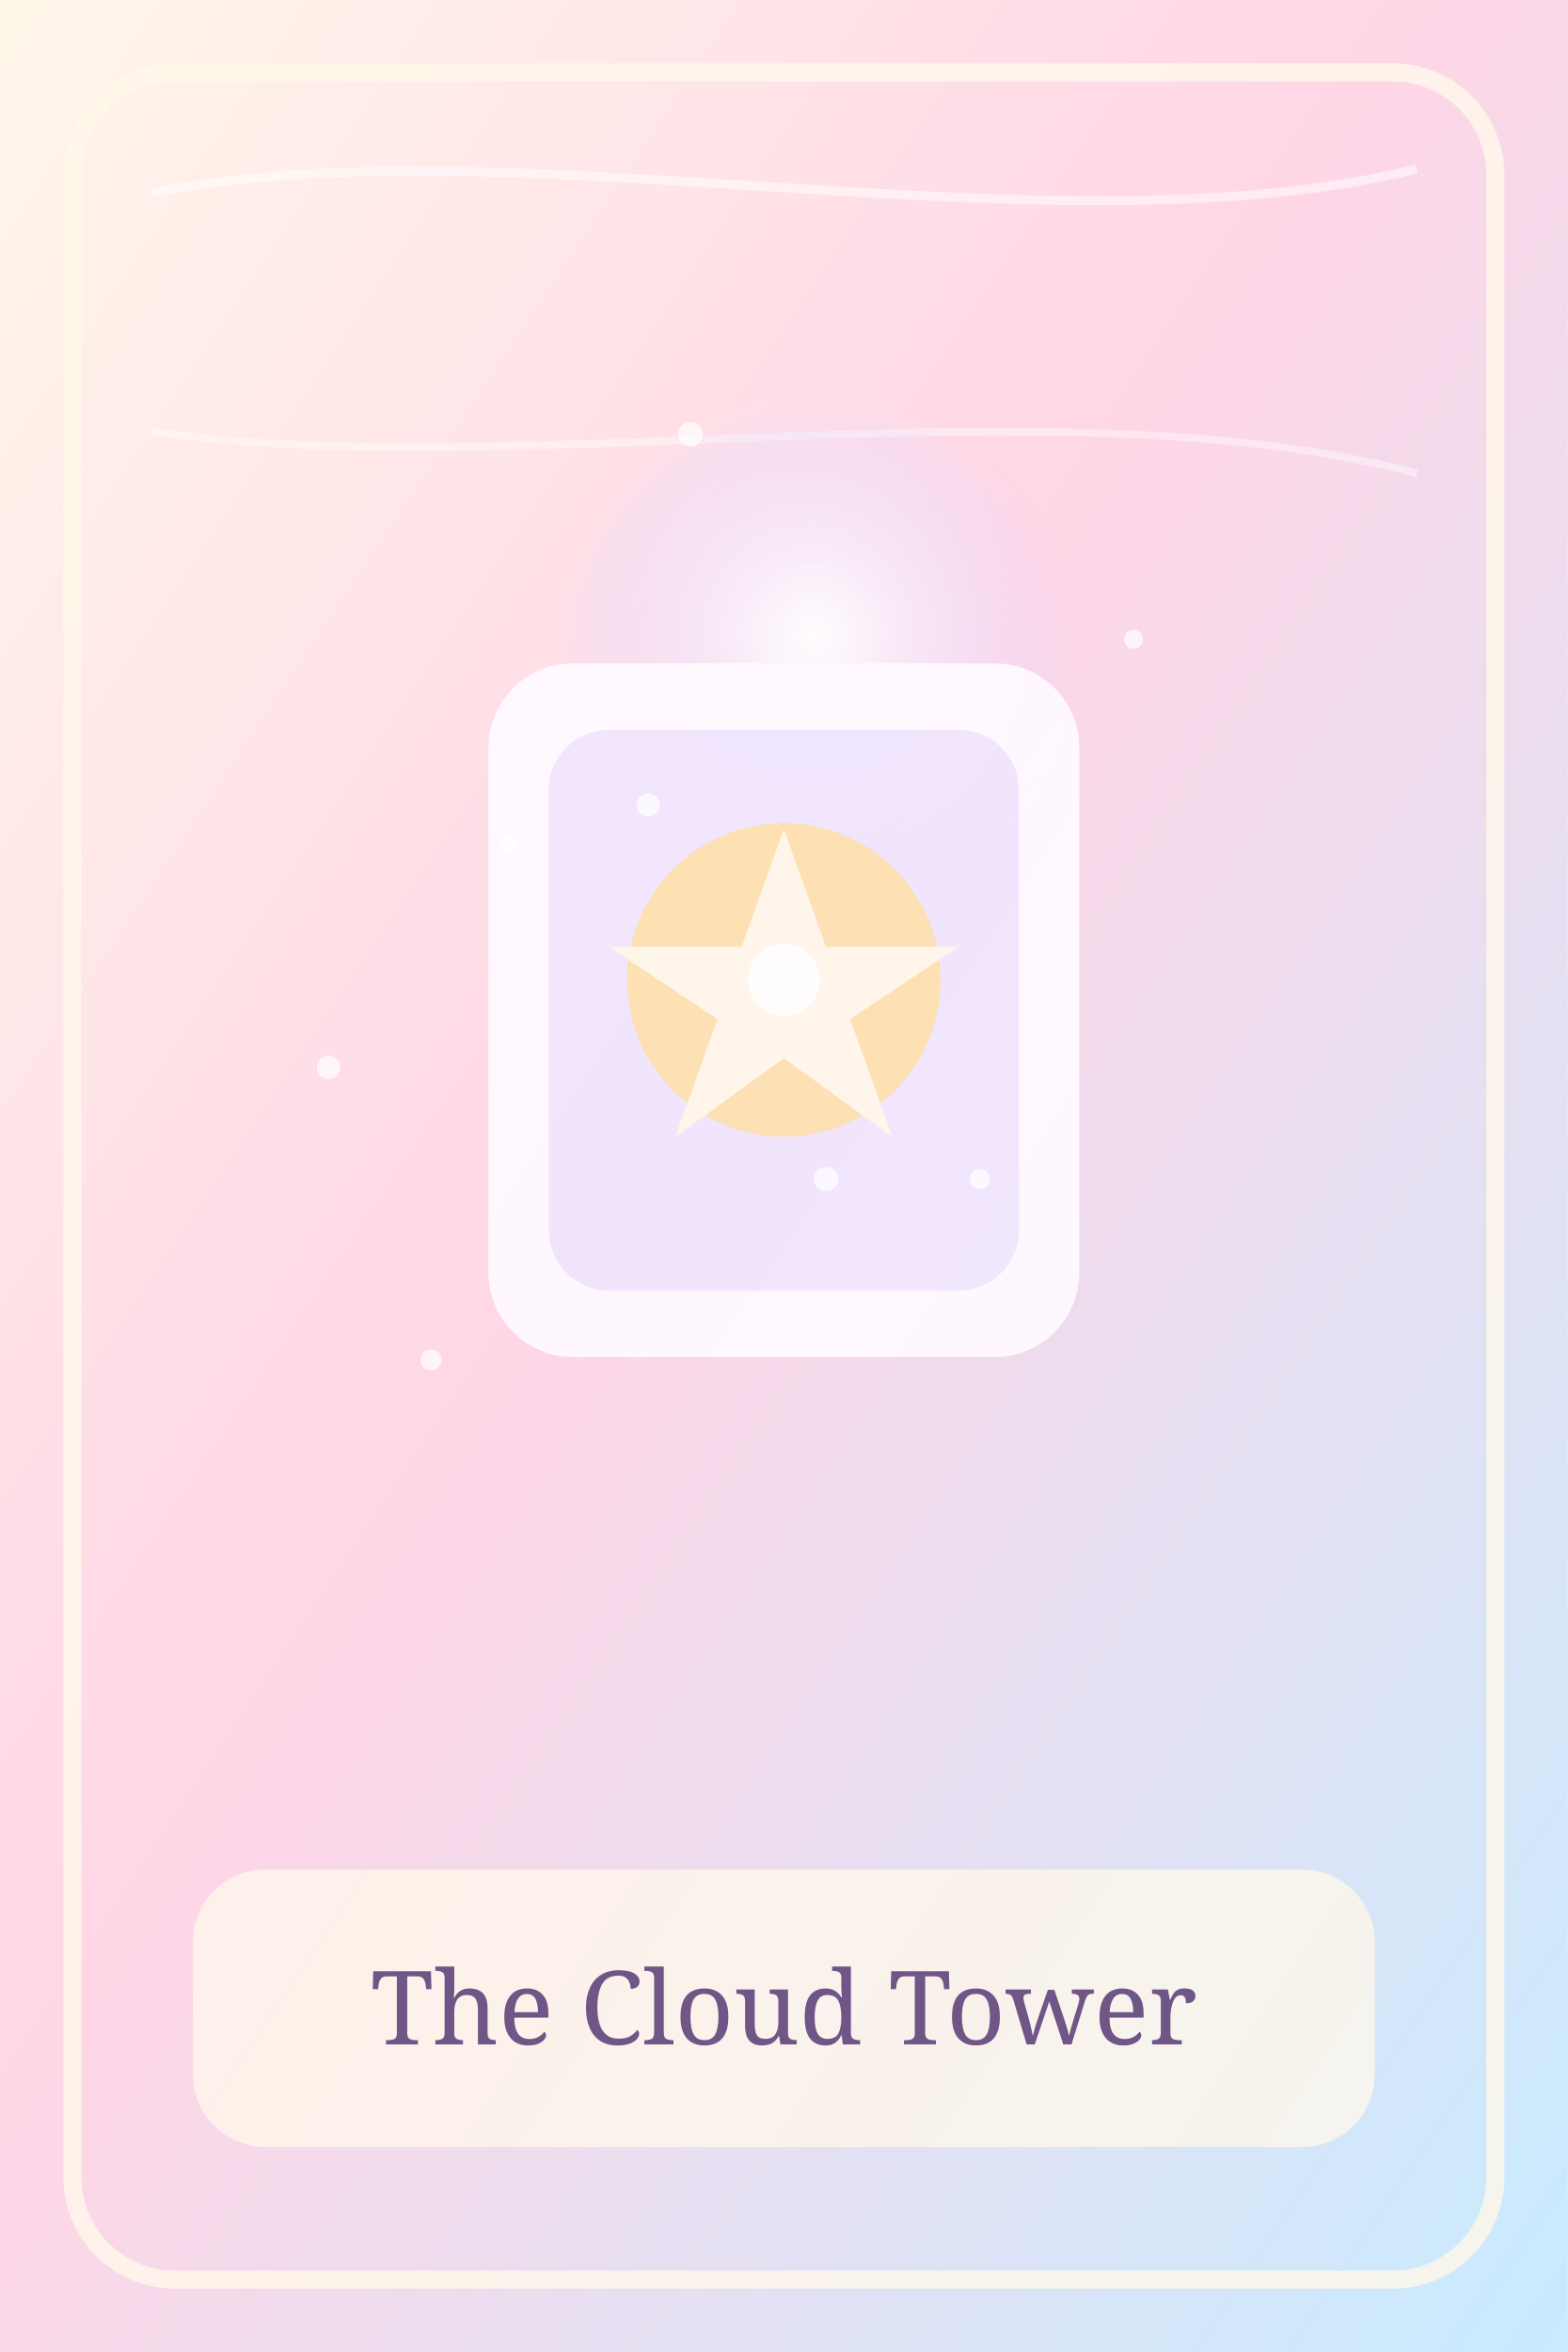
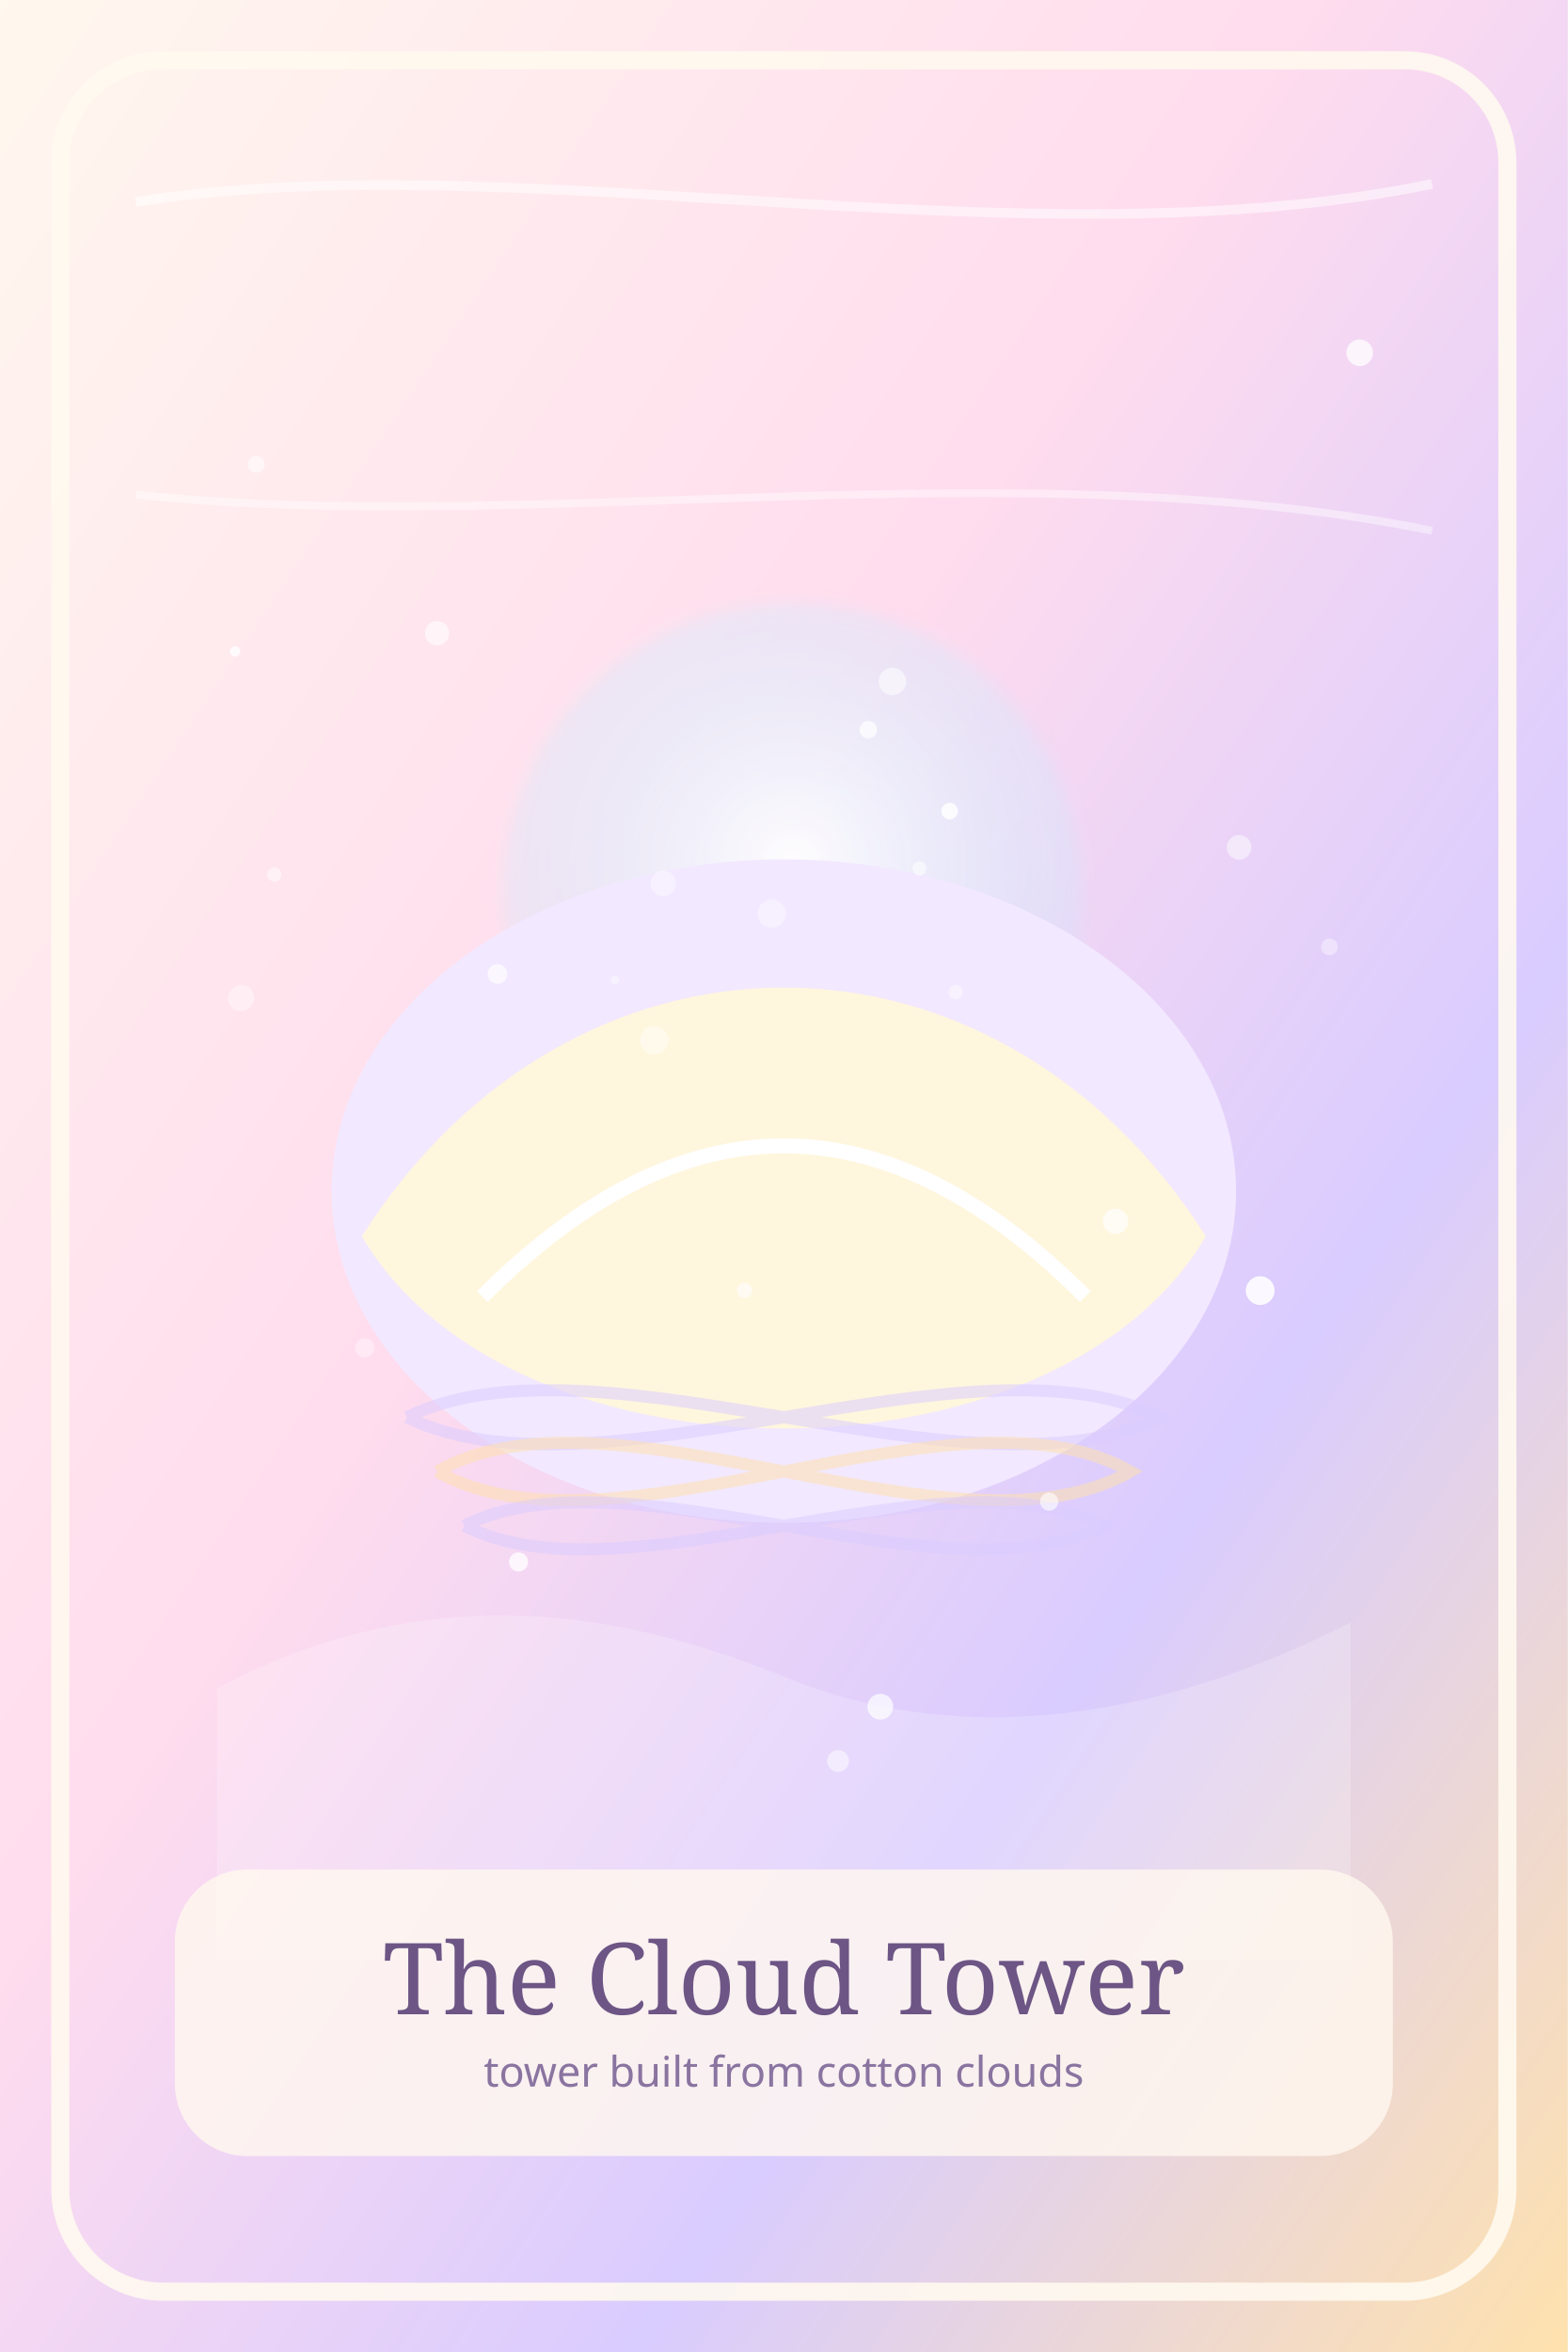
<svg xmlns="http://www.w3.org/2000/svg" viewBox="0 0 520 780" role="img" aria-labelledby="t d">
  <defs>
    <linearGradient id="bg" x1="0" y1="0" x2="1" y2="1">
-       <stop offset="0%" stop-color="#fff7ea" />
-       <stop offset="45%" stop-color="#ffd6e6" />
-       <stop offset="100%" stop-color="#c7ebff" />
+       <stop offset="0%" stop-color="#fff8ee" />
+       <stop offset="42%" stop-color="#ffdcee" />
+       <stop offset="70%" stop-color="#d9ccff" />
+       <stop offset="100%" stop-color="#ffe2ac" />
    </linearGradient>
-     <radialGradient id="orb" cx="50%" cy="45%" r="50%">
-       <stop offset="0%" stop-color="#ffffff" stop-opacity="0.98" />
-       <stop offset="100%" stop-color="#e4d7ff" stop-opacity="0.15" />
+     <radialGradient id="orb" cx="50%" cy="45%" r="60%">
+       <stop offset="0%" stop-color="#ffffff" stop-opacity="0.94" />
+       <stop offset="100%" stop-color="#bfe7ff" stop-opacity="0.16" />
    </radialGradient>
    <filter id="soft" x="-20%" y="-20%" width="140%" height="140%">
-       <feGaussianBlur stdDeviation="3" />
+       <feGaussianBlur stdDeviation="2.5" />
    </filter>
  </defs>
  <rect width="520" height="780" fill="url(#bg)" />
-   <rect x="24" y="24" width="472" height="732" rx="34" fill="none" stroke="#fff8ea" stroke-width="6" opacity=".82" />
-   <path d="M50 64 C170 40,350 86,470 56" stroke="#fff" stroke-opacity=".52" stroke-width="3" fill="none" />
-   <path d="M50 143 C170 161,350 125,470 157" stroke="#fff" stroke-opacity=".4" stroke-width="2.5" fill="none" />
-   <circle cx="270" cy="219" r="82" fill="url(#orb)" filter="url(#soft)" />
-   <g opacity="0.96">
-     <rect x="162" y="220" width="196" height="230" rx="28" fill="#fff9ff" />
-     <rect x="182" y="242" width="156" height="186" rx="20" fill="#e4d7ff" opacity=".55" />
-     <circle cx="260" cy="325" r="52" fill="#ffe0a3" opacity=".85" />
-     <path d="M260 275 L274 314 L318 314 L282 338 L296 377 L260 351 L224 377 L238 338 L202 314 L246 314 Z" fill="#fff7ea" />
-     <circle cx="260" cy="325" r="12" fill="#fff" />
+   <rect x="20" y="20" width="480" height="740" rx="34" fill="none" stroke="#fff9ef" stroke-width="6" opacity=".9" />
+   <path d="M45 67 C170 47,340 89,475 61" stroke="#fff" stroke-opacity=".50" stroke-width="3.2" fill="none" />
+   <path d="M45 164 C175 178,337 148,475 176" stroke="#fff" stroke-opacity=".42" stroke-width="2.6" fill="none" />
+   <circle cx="263" cy="296" r="96" fill="url(#orb)" filter="url(#soft)" />
+   <ellipse cx="260" cy="395" rx="150" ry="110" fill="#f2e8ff" />
+   <path d="M120 410 C190 300,330 300,400 410 C350 495,170 495,120 410 Z" fill="#fff6de" />
+   <path d="M160 430 Q260 330 360 430" stroke="#fff" stroke-width="5" fill="none" />
+   <path d="M72 560 C150 518,220 540,260 556 C305 575,370 578,448 538 L448 650 L72 650 Z" fill="#ffffff" fill-opacity=".20" />
+   <path d="M 135 470 C 198 439, 322 501, 385 470 C 322 439, 198 501, 135 470" stroke="#d9ccff" stroke-opacity=".52" stroke-width="4" fill="none" />
+   <path d="M 145 488 C 203 455, 317 521, 375 488 C 317 455, 203 521, 145 488" stroke="#ffe2ac" stroke-opacity=".52" stroke-width="4" fill="none" />
+   <path d="M 154 506 C 207 479, 313 533, 366 506 C 313 479, 207 533, 154 506" stroke="#d9ccff" stroke-opacity=".52" stroke-width="4" fill="none" />
+   <g>
+     <circle cx="317" cy="329" r="2.35" fill="#fff" opacity="0.44" />
+     <circle cx="451" cy="117" r="4.41" fill="#fff" opacity="0.74" />
+     <circle cx="292" cy="566" r="4.27" fill="#fff" opacity="0.70" />
+     <circle cx="121" cy="447" r="3.17" fill="#fff" opacity="0.36" />
+     <circle cx="217" cy="345" r="4.69" fill="#fff" opacity="0.42" />
+     <circle cx="172" cy="518" r="3.17" fill="#fff" opacity="0.78" />
+     <circle cx="220" cy="293" r="4.24" fill="#fff" opacity="0.40" />
+     <circle cx="80" cy="331" r="4.33" fill="#fff" opacity="0.38" />
+     <circle cx="348" cy="498" r="3.01" fill="#fff" opacity="0.60" />
+     <circle cx="78" cy="216" r="1.71" fill="#fff" opacity="0.80" />
+     <circle cx="296" cy="226" r="4.56" fill="#fff" opacity="0.52" />
+     <circle cx="278" cy="584" r="3.61" fill="#fff" opacity="0.50" />
+     <circle cx="441" cy="314" r="2.78" fill="#fff" opacity="0.39" />
+     <circle cx="418" cy="428" r="4.77" fill="#fff" opacity="0.88" />
+     <circle cx="165" cy="323" r="3.27" fill="#fff" opacity="0.66" />
+     <circle cx="204" cy="325" r="1.46" fill="#fff" opacity="0.40" />
+     <circle cx="315" cy="269" r="2.75" fill="#fff" opacity="0.83" />
+     <circle cx="85" cy="154" r="2.78" fill="#fff" opacity="0.53" />
+     <circle cx="256" cy="303" r="4.69" fill="#fff" opacity="0.39" />
+     <circle cx="411" cy="281" r="4.10" fill="#fff" opacity="0.47" />
+     <circle cx="247" cy="428" r="2.54" fill="#fff" opacity="0.60" />
+     <circle cx="288" cy="242" r="2.89" fill="#fff" opacity="0.73" />
+     <circle cx="145" cy="210" r="4.01" fill="#fff" opacity="0.62" />
+     <circle cx="91" cy="290" r="2.33" fill="#fff" opacity="0.48" />
+     <circle cx="305" cy="288" r="2.34" fill="#fff" opacity="0.51" />
+     <circle cx="370" cy="405" r="4.21" fill="#fff" opacity="0.69" />
  </g>
-   <g>
-     <circle cx="376" cy="212" r="3.16" fill="#fff" opacity=".72" />
-     <circle cx="229" cy="144" r="4.08" fill="#fff" opacity=".72" />
-     <circle cx="215" cy="267" r="3.86" fill="#fff" opacity=".72" />
-     <circle cx="109" cy="354" r="3.89" fill="#fff" opacity=".72" />
-     <circle cx="325" cy="391" r="3.32" fill="#fff" opacity=".72" />
-     <circle cx="143" cy="451" r="3.49" fill="#fff" opacity=".72" />
-     <circle cx="274" cy="391" r="4.02" fill="#fff" opacity=".72" />
-     <circle cx="169" cy="280" r="2.80" fill="#fff" opacity=".72" />
-   </g>
-   <rect x="64" y="620" width="392" height="92" rx="24" fill="#fff7ea" opacity=".78" />
-   <text x="260" y="678" text-anchor="middle" font-family="'Cormorant Garamond', Georgia, serif" font-size="34" fill="#6f5686">The Cloud Tower</text>
+   <rect x="58" y="620" width="404" height="95" rx="24" fill="#fff8ef" opacity=".82" />
+   <text x="260" y="668" text-anchor="middle" font-family="'Cormorant Garamond', Georgia, serif" font-size="33" fill="#6d5585">The Cloud Tower</text>
+   <text x="260" y="692" text-anchor="middle" font-family="'Nunito', sans-serif" font-size="14" fill="#8a74a0">tower built from cotton clouds</text>
</svg>
